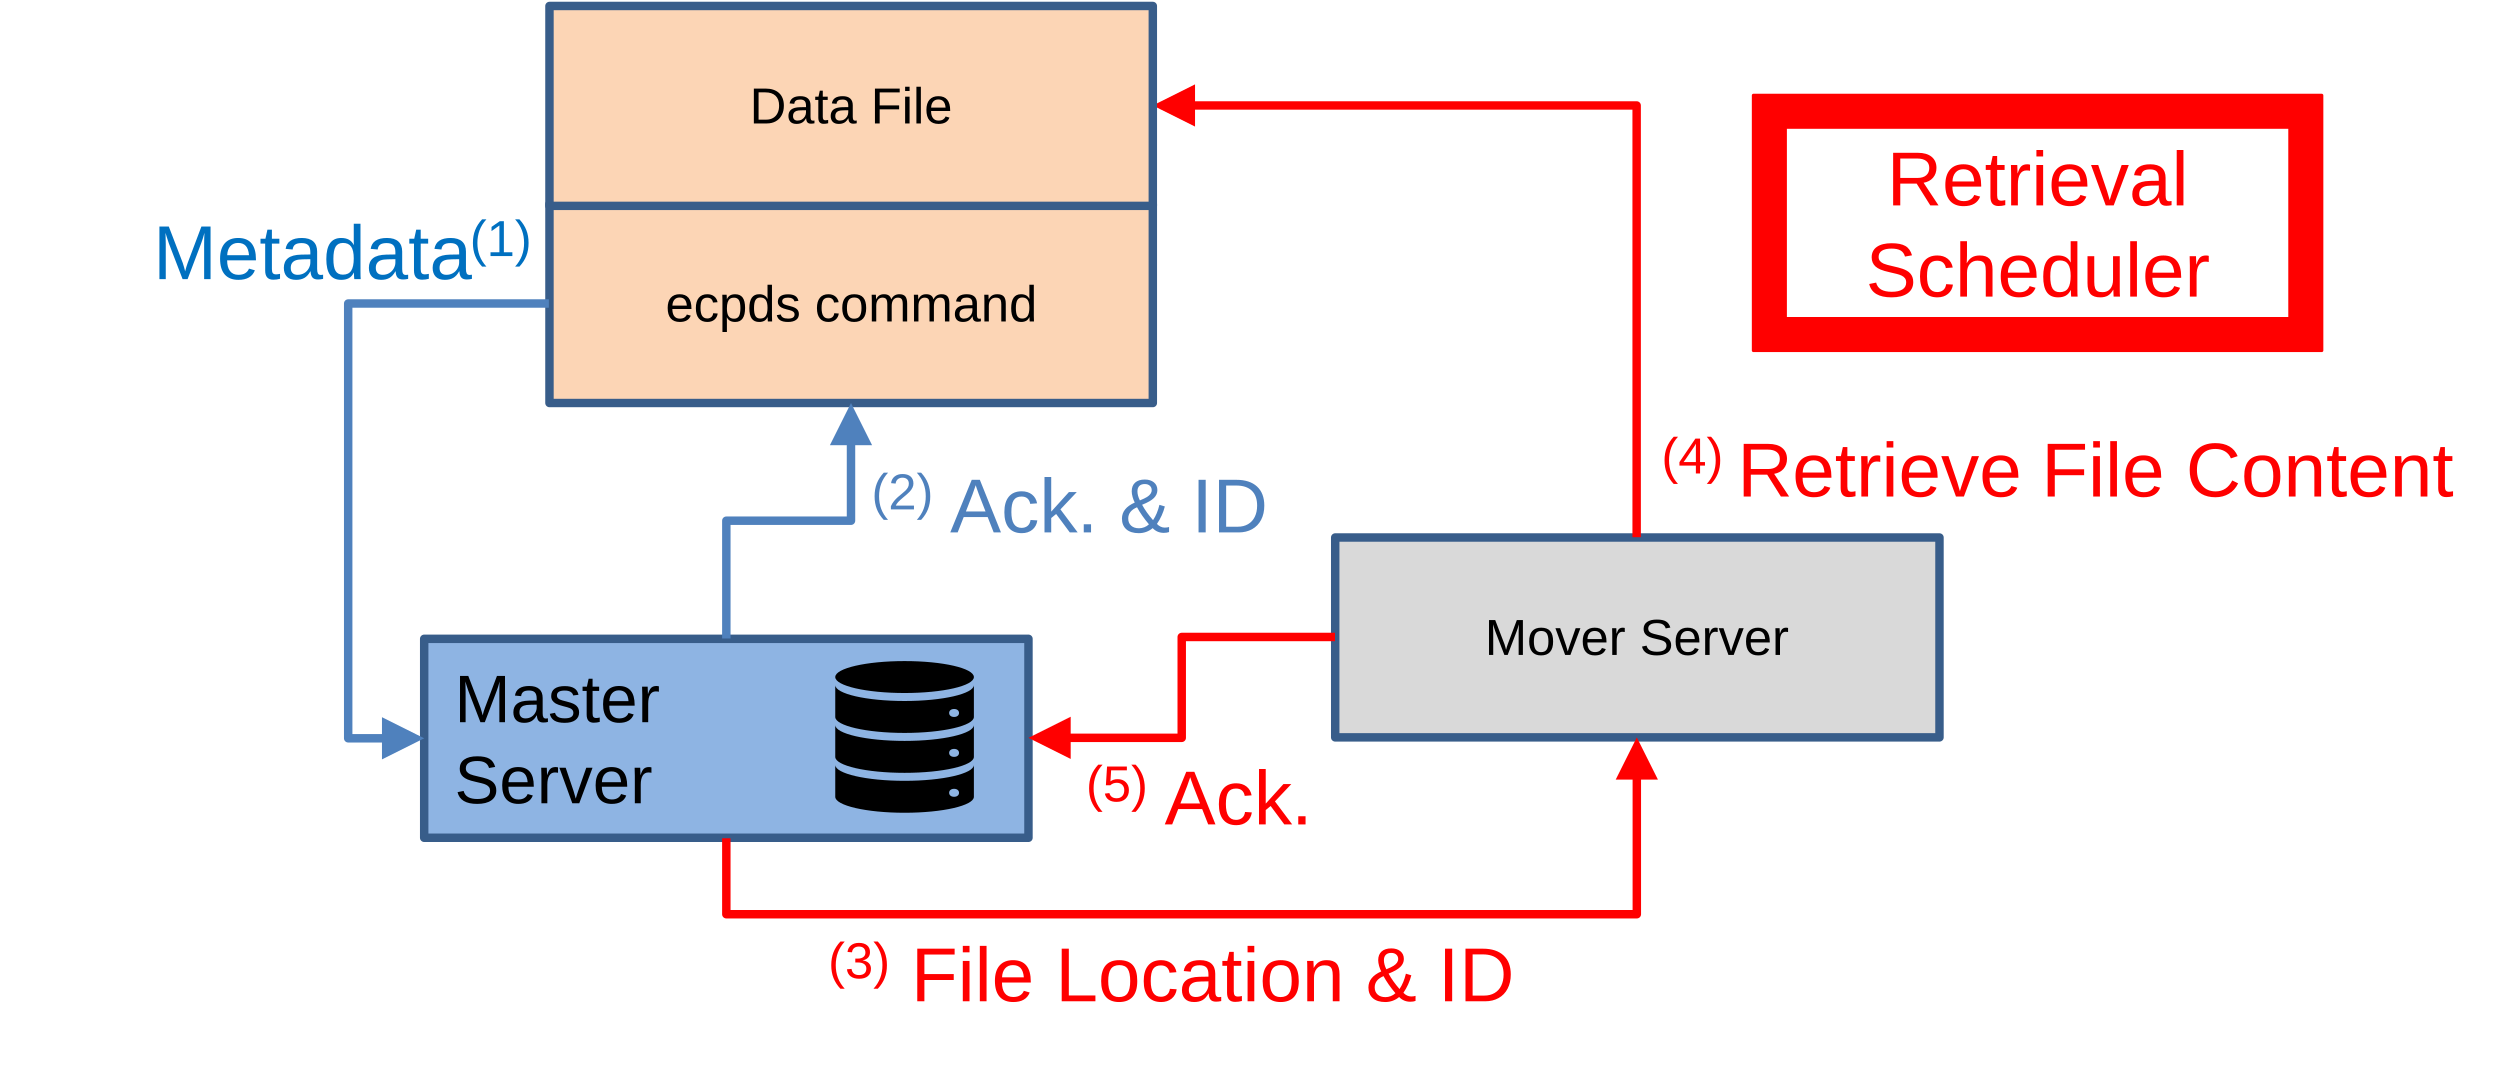
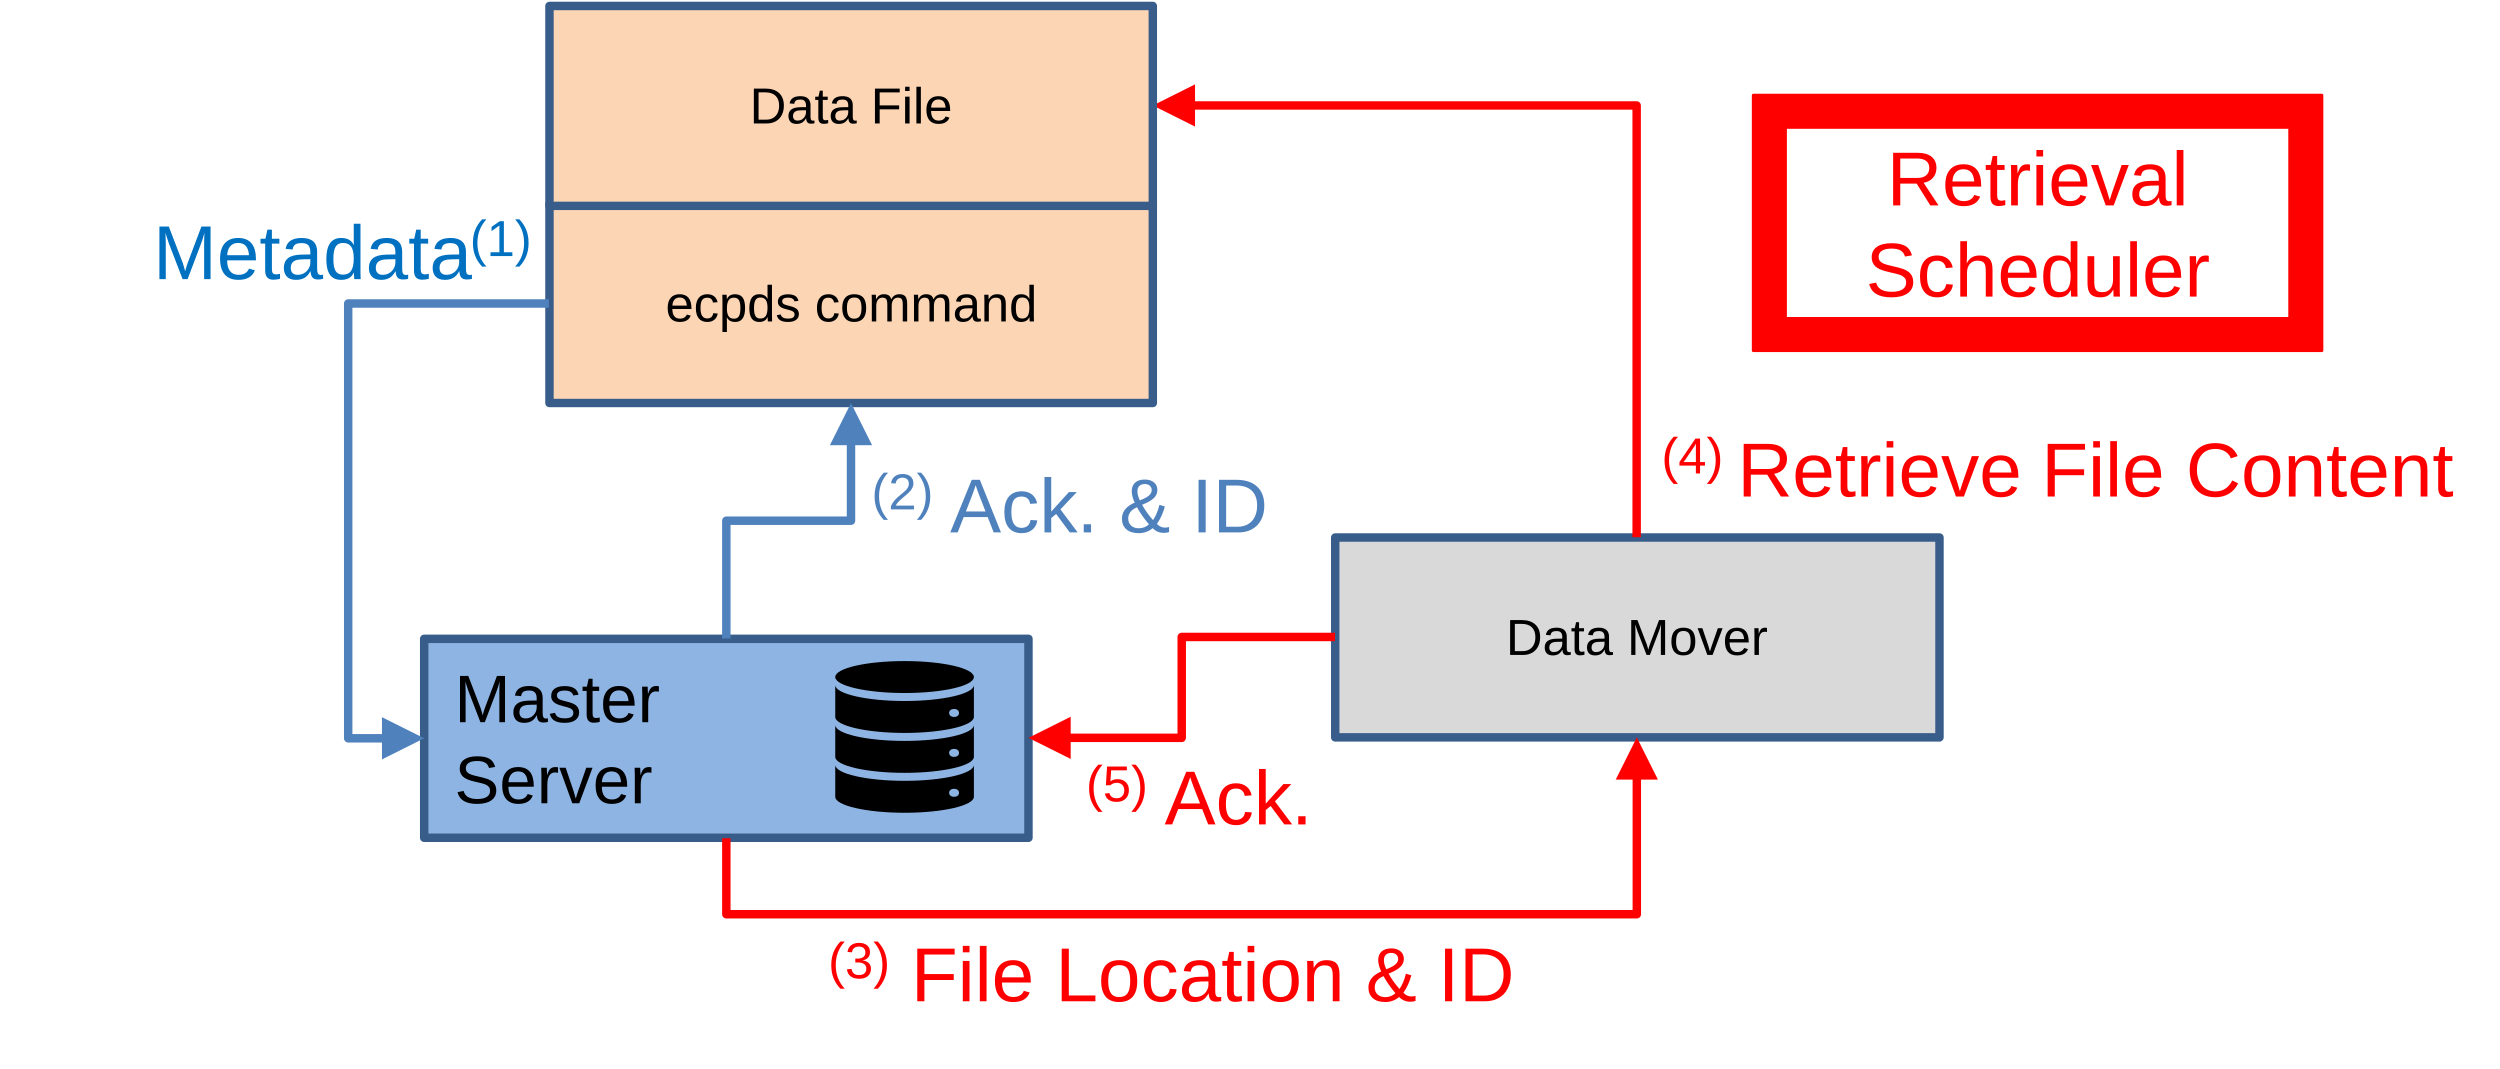
<svg xmlns="http://www.w3.org/2000/svg" width="2714" height="1160" xml:space="preserve" overflow="hidden">
  <g transform="translate(-948 -664)">
    <g>
      <text fill="#0070C0" fill-opacity="1" font-family="Arial,Arial_MSFontService,sans-serif" font-style="normal" font-variant="normal" font-weight="400" font-stretch="normal" font-size="83" text-anchor="start" direction="ltr" writing-mode="lr-tb" unicode-bidi="normal" text-decoration="none" transform="matrix(1 0 0 1 1114.25 967)">Metadata</text>
      <text fill="#0070C0" fill-opacity="1" font-family="Arial,Arial_MSFontService,sans-serif" font-style="normal" font-variant="normal" font-weight="400" font-stretch="normal" font-size="55" text-anchor="start" direction="ltr" writing-mode="lr-tb" unicode-bidi="normal" text-decoration="none" transform="matrix(1 0 0 1 1458 942)">(1)</text>
      <rect x="1544.5" y="885.5" width="655" height="216" stroke="#385D8A" stroke-width="9.167" stroke-linecap="butt" stroke-linejoin="round" stroke-miterlimit="10" stroke-opacity="1" fill="#FCD5B5" fill-opacity="1" />
      <text fill="#000000" fill-opacity="1" font-family="Arial,Arial_MSFontService,sans-serif" font-style="normal" font-variant="normal" font-weight="400" font-stretch="normal" font-size="55" text-anchor="start" direction="ltr" writing-mode="lr-tb" unicode-bidi="normal" text-decoration="none" transform="matrix(1 0 0 1 1670.49 1013)">ecpds command</text>
      <rect x="1408.5" y="1357.5" width="656" height="216" stroke="#385D8A" stroke-width="9.167" stroke-linecap="butt" stroke-linejoin="round" stroke-miterlimit="10" stroke-opacity="1" fill="#8EB4E3" fill-opacity="1" />
      <text fill="#000000" fill-opacity="1" font-family="Arial,Arial_MSFontService,sans-serif" font-style="normal" font-variant="normal" font-weight="400" font-stretch="normal" font-size="73" text-anchor="start" direction="ltr" writing-mode="lr-tb" unicode-bidi="normal" text-decoration="none" transform="matrix(1 0 0 1 1441.41 1448)">Master</text>
      <text fill="#000000" fill-opacity="1" font-family="Arial,Arial_MSFontService,sans-serif" font-style="normal" font-variant="normal" font-weight="400" font-stretch="normal" font-size="73" text-anchor="start" direction="ltr" writing-mode="lr-tb" unicode-bidi="normal" text-decoration="none" transform="matrix(1 0 0 1 1441.41 1536)">Server</text>
      <rect x="2397.5" y="1247.5" width="656" height="217" stroke="#385D8A" stroke-width="9.167" stroke-linecap="butt" stroke-linejoin="round" stroke-miterlimit="10" stroke-opacity="1" fill="#D9D9D9" fill-opacity="1" />
-       <text fill="#000000" fill-opacity="1" font-family="Arial,Arial_MSFontService,sans-serif" font-style="normal" font-variant="normal" font-weight="400" font-stretch="normal" font-size="55" text-anchor="start" direction="ltr" writing-mode="lr-tb" unicode-bidi="normal" text-decoration="none" transform="matrix(1 0 0 1 2559.96 1375)">Mover Server</text>
+       <text fill="#000000" fill-opacity="1" font-family="Arial,Arial_MSFontService,sans-serif" font-style="normal" font-variant="normal" font-weight="400" font-stretch="normal" font-size="55" text-anchor="start" direction="ltr" writing-mode="lr-tb" unicode-bidi="normal" text-decoration="none" transform="matrix(1 0 0 1 2582.88 1375)">Data Mover</text>
      <path d="M0-4.583 217.844-4.583C220.375-4.583 222.427-2.531 222.427 0L222.427 471.992C222.427 474.523 220.375 476.575 217.844 476.575L176.594 476.575 176.594 467.408 217.844 467.408 213.26 471.992 213.26 0 217.844 4.583 0 4.583ZM181.177 494.908 135.344 471.992 181.177 449.075Z" fill="#4F81BD" fill-rule="nonzero" fill-opacity="1" transform="matrix(-1 1.22465e-16 1.22465e-16 1 1543.84 993.5)" />
      <path d="M1741.08 1574 1741.08 1656.5 1736.5 1651.92 2724.93 1651.92 2720.35 1656.5 2720.35 1505.75 2729.52 1505.75 2729.52 1656.5C2729.52 1659.03 2727.46 1661.08 2724.93 1661.08L1736.5 1661.08C1733.97 1661.08 1731.92 1659.03 1731.92 1656.5L1731.92 1574ZM2702.02 1510.33 2724.93 1464.5 2747.85 1510.33Z" fill="#FF0000" fill-rule="nonzero" fill-opacity="1" />
      <path d="M2240.75 773.917 2724.75 773.917C2727.28 773.917 2729.33 775.969 2729.33 778.5L2729.33 1247.17 2720.17 1247.17 2720.17 778.5 2724.75 783.083 2240.75 783.083ZM2245.33 801.417 2199.5 778.5 2245.33 755.583Z" fill="#FF0000" fill-rule="nonzero" fill-opacity="1" />
      <text fill="#FF0000" fill-opacity="1" font-family="Arial,Arial_MSFontService,sans-serif" font-style="normal" font-variant="normal" font-weight="400" font-stretch="normal" font-size="55" text-anchor="start" direction="ltr" writing-mode="lr-tb" unicode-bidi="normal" text-decoration="none" transform="matrix(1 0 0 1 1847.02 1726)">(3)</text>
      <text fill="#FF0000" fill-opacity="1" font-family="Arial,Arial_MSFontService,sans-serif" font-style="normal" font-variant="normal" font-weight="400" font-stretch="normal" font-size="83" text-anchor="start" direction="ltr" writing-mode="lr-tb" unicode-bidi="normal" text-decoration="none" transform="matrix(1 0 0 1 1936.97 1751)">File Location &amp; ID</text>
      <text fill="#FF0000" fill-opacity="1" font-family="Arial,Arial_MSFontService,sans-serif" font-style="normal" font-variant="normal" font-weight="400" font-stretch="normal" font-size="55" text-anchor="start" direction="ltr" writing-mode="lr-tb" unicode-bidi="normal" text-decoration="none" transform="matrix(1 0 0 1 2751.63 1178)">(4) </text>
      <text fill="#FF0000" fill-opacity="1" font-family="Arial,Arial_MSFontService,sans-serif" font-style="normal" font-variant="normal" font-weight="400" font-stretch="normal" font-size="83" text-anchor="start" direction="ltr" writing-mode="lr-tb" unicode-bidi="normal" text-decoration="none" transform="matrix(1 0 0 1 2834.13 1203)">R</text>
      <text fill="#FF0000" fill-opacity="1" font-family="Arial,Arial_MSFontService,sans-serif" font-style="normal" font-variant="normal" font-weight="400" font-stretch="normal" font-size="83" text-anchor="start" direction="ltr" writing-mode="lr-tb" unicode-bidi="normal" text-decoration="none" transform="matrix(1 0 0 1 2893.71 1203)">etrieve </text>
      <text fill="#FF0000" fill-opacity="1" font-family="Arial,Arial_MSFontService,sans-serif" font-style="normal" font-variant="normal" font-weight="400" font-stretch="normal" font-size="83" text-anchor="start" direction="ltr" writing-mode="lr-tb" unicode-bidi="normal" text-decoration="none" transform="matrix(1 0 0 1 3164.13 1203)">File Content</text>
      <rect x="1544.5" y="670.5" width="655" height="217" stroke="#385D8A" stroke-width="9.167" stroke-linecap="butt" stroke-linejoin="round" stroke-miterlimit="10" stroke-opacity="1" fill="#FCD5B5" fill-opacity="1" />
      <text fill="#000000" fill-opacity="1" font-family="Arial,Arial_MSFontService,sans-serif" font-style="normal" font-variant="normal" font-weight="400" font-stretch="normal" font-size="55" text-anchor="start" direction="ltr" writing-mode="lr-tb" unicode-bidi="normal" text-decoration="none" transform="matrix(1 0 0 1 1761.87 798)">Data File</text>
      <path d="M2851.5 767.5 3468.5 767.5 3468.5 1044.5 2851.5 1044.5ZM2886.13 802.125 2886.13 1009.88 3433.88 1009.88 3433.88 802.125Z" stroke="#FF0000" stroke-width="3.438" stroke-linecap="butt" stroke-linejoin="round" stroke-miterlimit="10" stroke-opacity="1" fill="#FF0000" fill-rule="evenodd" fill-opacity="1" />
      <text fill="#FF0000" fill-opacity="1" font-family="Arial,Arial_MSFontService,sans-serif" font-style="normal" font-variant="normal" font-weight="400" font-stretch="normal" font-size="83" text-anchor="start" direction="ltr" writing-mode="lr-tb" unicode-bidi="normal" text-decoration="none" transform="matrix(1 0 0 1 2996.38 887)">Retrieval </text>
      <text fill="#FF0000" fill-opacity="1" font-family="Arial,Arial_MSFontService,sans-serif" font-style="normal" font-variant="normal" font-weight="400" font-stretch="normal" font-size="83" text-anchor="start" direction="ltr" writing-mode="lr-tb" unicode-bidi="normal" text-decoration="none" transform="matrix(1 0 0 1 2973.46 986)">Scheduler</text>
      <path d="M0-4.583 166.378-4.583C168.909-4.583 170.961-2.531 170.961 0L170.961 109.498 166.378 104.915 291.505 104.915 291.505 114.082 166.378 114.082C163.846 114.082 161.794 112.03 161.794 109.498L161.794 0 166.378 4.583 0 4.583ZM286.922 86.582 332.755 109.498 286.922 132.415Z" fill="#FF0000" fill-rule="nonzero" fill-opacity="1" transform="matrix(-1 1.22465e-16 1.22465e-16 1 2397.26 1355.5)" />
      <text fill="#FF0000" fill-opacity="1" font-family="Arial,Arial_MSFontService,sans-serif" font-style="normal" font-variant="normal" font-weight="400" font-stretch="normal" font-size="55" text-anchor="start" direction="ltr" writing-mode="lr-tb" unicode-bidi="normal" text-decoration="none" transform="matrix(1 0 0 1 2126.94 1534)">(5)</text>
      <text fill="#FF0000" fill-opacity="1" font-family="Arial,Arial_MSFontService,sans-serif" font-style="normal" font-variant="normal" font-weight="400" font-stretch="normal" font-size="83" text-anchor="start" direction="ltr" writing-mode="lr-tb" unicode-bidi="normal" text-decoration="none" transform="matrix(1 0 0 1 2212.32 1559)">Ack</text>
      <text fill="#FF0000" fill-opacity="1" font-family="Arial,Arial_MSFontService,sans-serif" font-style="normal" font-variant="normal" font-weight="400" font-stretch="normal" font-size="83" text-anchor="start" direction="ltr" writing-mode="lr-tb" unicode-bidi="normal" text-decoration="none" transform="matrix(1 0 0 1 2349.82 1559)">.</text>
      <path d="M1731.92 1357.1 1731.92 1229.3C1731.92 1226.77 1733.97 1224.71 1736.5 1224.71L1871.84 1224.71 1867.26 1229.3 1867.26 1142.75 1876.43 1142.75 1876.43 1229.3C1876.43 1231.83 1874.38 1233.88 1871.84 1233.88L1736.5 1233.88 1741.08 1229.3 1741.08 1357.1ZM1848.93 1147.33 1871.84 1101.5 1894.76 1147.33Z" fill="#4F81BD" fill-rule="nonzero" fill-opacity="1" />
      <text fill="#4F81BD" fill-opacity="1" font-family="Arial,Arial_MSFontService,sans-serif" font-style="normal" font-variant="normal" font-weight="400" font-stretch="normal" font-size="55" text-anchor="start" direction="ltr" writing-mode="lr-tb" unicode-bidi="normal" text-decoration="none" transform="matrix(1 0 0 1 1894.06 1217)">(2)</text>
      <text fill="#4F81BD" fill-opacity="1" font-family="Arial,Arial_MSFontService,sans-serif" font-style="normal" font-variant="normal" font-weight="400" font-stretch="normal" font-size="83" text-anchor="start" direction="ltr" writing-mode="lr-tb" unicode-bidi="normal" text-decoration="none" transform="matrix(1 0 0 1 1979.45 1242)">Ack</text>
      <text fill="#4F81BD" fill-opacity="1" font-family="Arial,Arial_MSFontService,sans-serif" font-style="normal" font-variant="normal" font-weight="400" font-stretch="normal" font-size="83" text-anchor="start" direction="ltr" writing-mode="lr-tb" unicode-bidi="normal" text-decoration="none" transform="matrix(1 0 0 1 2116.95 1242)">. &amp; ID</text>
      <g>
        <g>
          <g>
            <path d="M164.667 39C164.667 48.573 137.505 56.333 104 56.333 70.495 56.333 43.333 48.573 43.333 39 43.333 29.427 70.495 21.667 104 21.667 137.505 21.667 164.667 29.427 164.667 39Z" fill="#000000" fill-rule="nonzero" fill-opacity="1" transform="matrix(1.24039 0 0 1 1801 1360)" />
            <path d="M147.333 82.333C144.733 82.333 143 80.6 143 78 143 75.4 144.733 73.667 147.333 73.667 149.933 73.667 151.667 75.4 151.667 78 151.667 80.6 149.933 82.333 147.333 82.333ZM104 65C70.633 65 43.333 57.2 43.333 47.667L43.333 82.333C43.333 91.867 70.633 99.667 104 99.667 137.367 99.667 164.667 91.867 164.667 82.333L164.667 47.667C164.667 57.2 137.367 65 104 65Z" fill="#000000" fill-rule="nonzero" fill-opacity="1" transform="matrix(1.24039 0 0 1 1801 1360)" />
            <path d="M147.333 125.667C144.733 125.667 143 123.933 143 121.333 143 118.733 144.733 117 147.333 117 149.933 117 151.667 118.733 151.667 121.333 151.667 123.933 149.933 125.667 147.333 125.667ZM104 108.333C70.633 108.333 43.333 100.533 43.333 91L43.333 125.667C43.333 135.2 70.633 143 104 143 137.367 143 164.667 135.2 164.667 125.667L164.667 91C164.667 100.533 137.367 108.333 104 108.333Z" fill="#000000" fill-rule="nonzero" fill-opacity="1" transform="matrix(1.24039 0 0 1 1801 1360)" />
            <path d="M147.333 169C144.733 169 143 167.267 143 164.667 143 162.067 144.733 160.333 147.333 160.333 149.933 160.333 151.667 162.067 151.667 164.667 151.667 167.267 149.933 169 147.333 169ZM104 151.667C70.633 151.667 43.333 143.867 43.333 134.333L43.333 169C43.333 178.533 70.633 186.333 104 186.333 137.367 186.333 164.667 178.533 164.667 169L164.667 134.333C164.667 143.867 137.367 151.667 104 151.667Z" fill="#000000" fill-rule="nonzero" fill-opacity="1" transform="matrix(1.24039 0 0 1 1801 1360)" />
          </g>
        </g>
      </g>
    </g>
  </g>
</svg>
